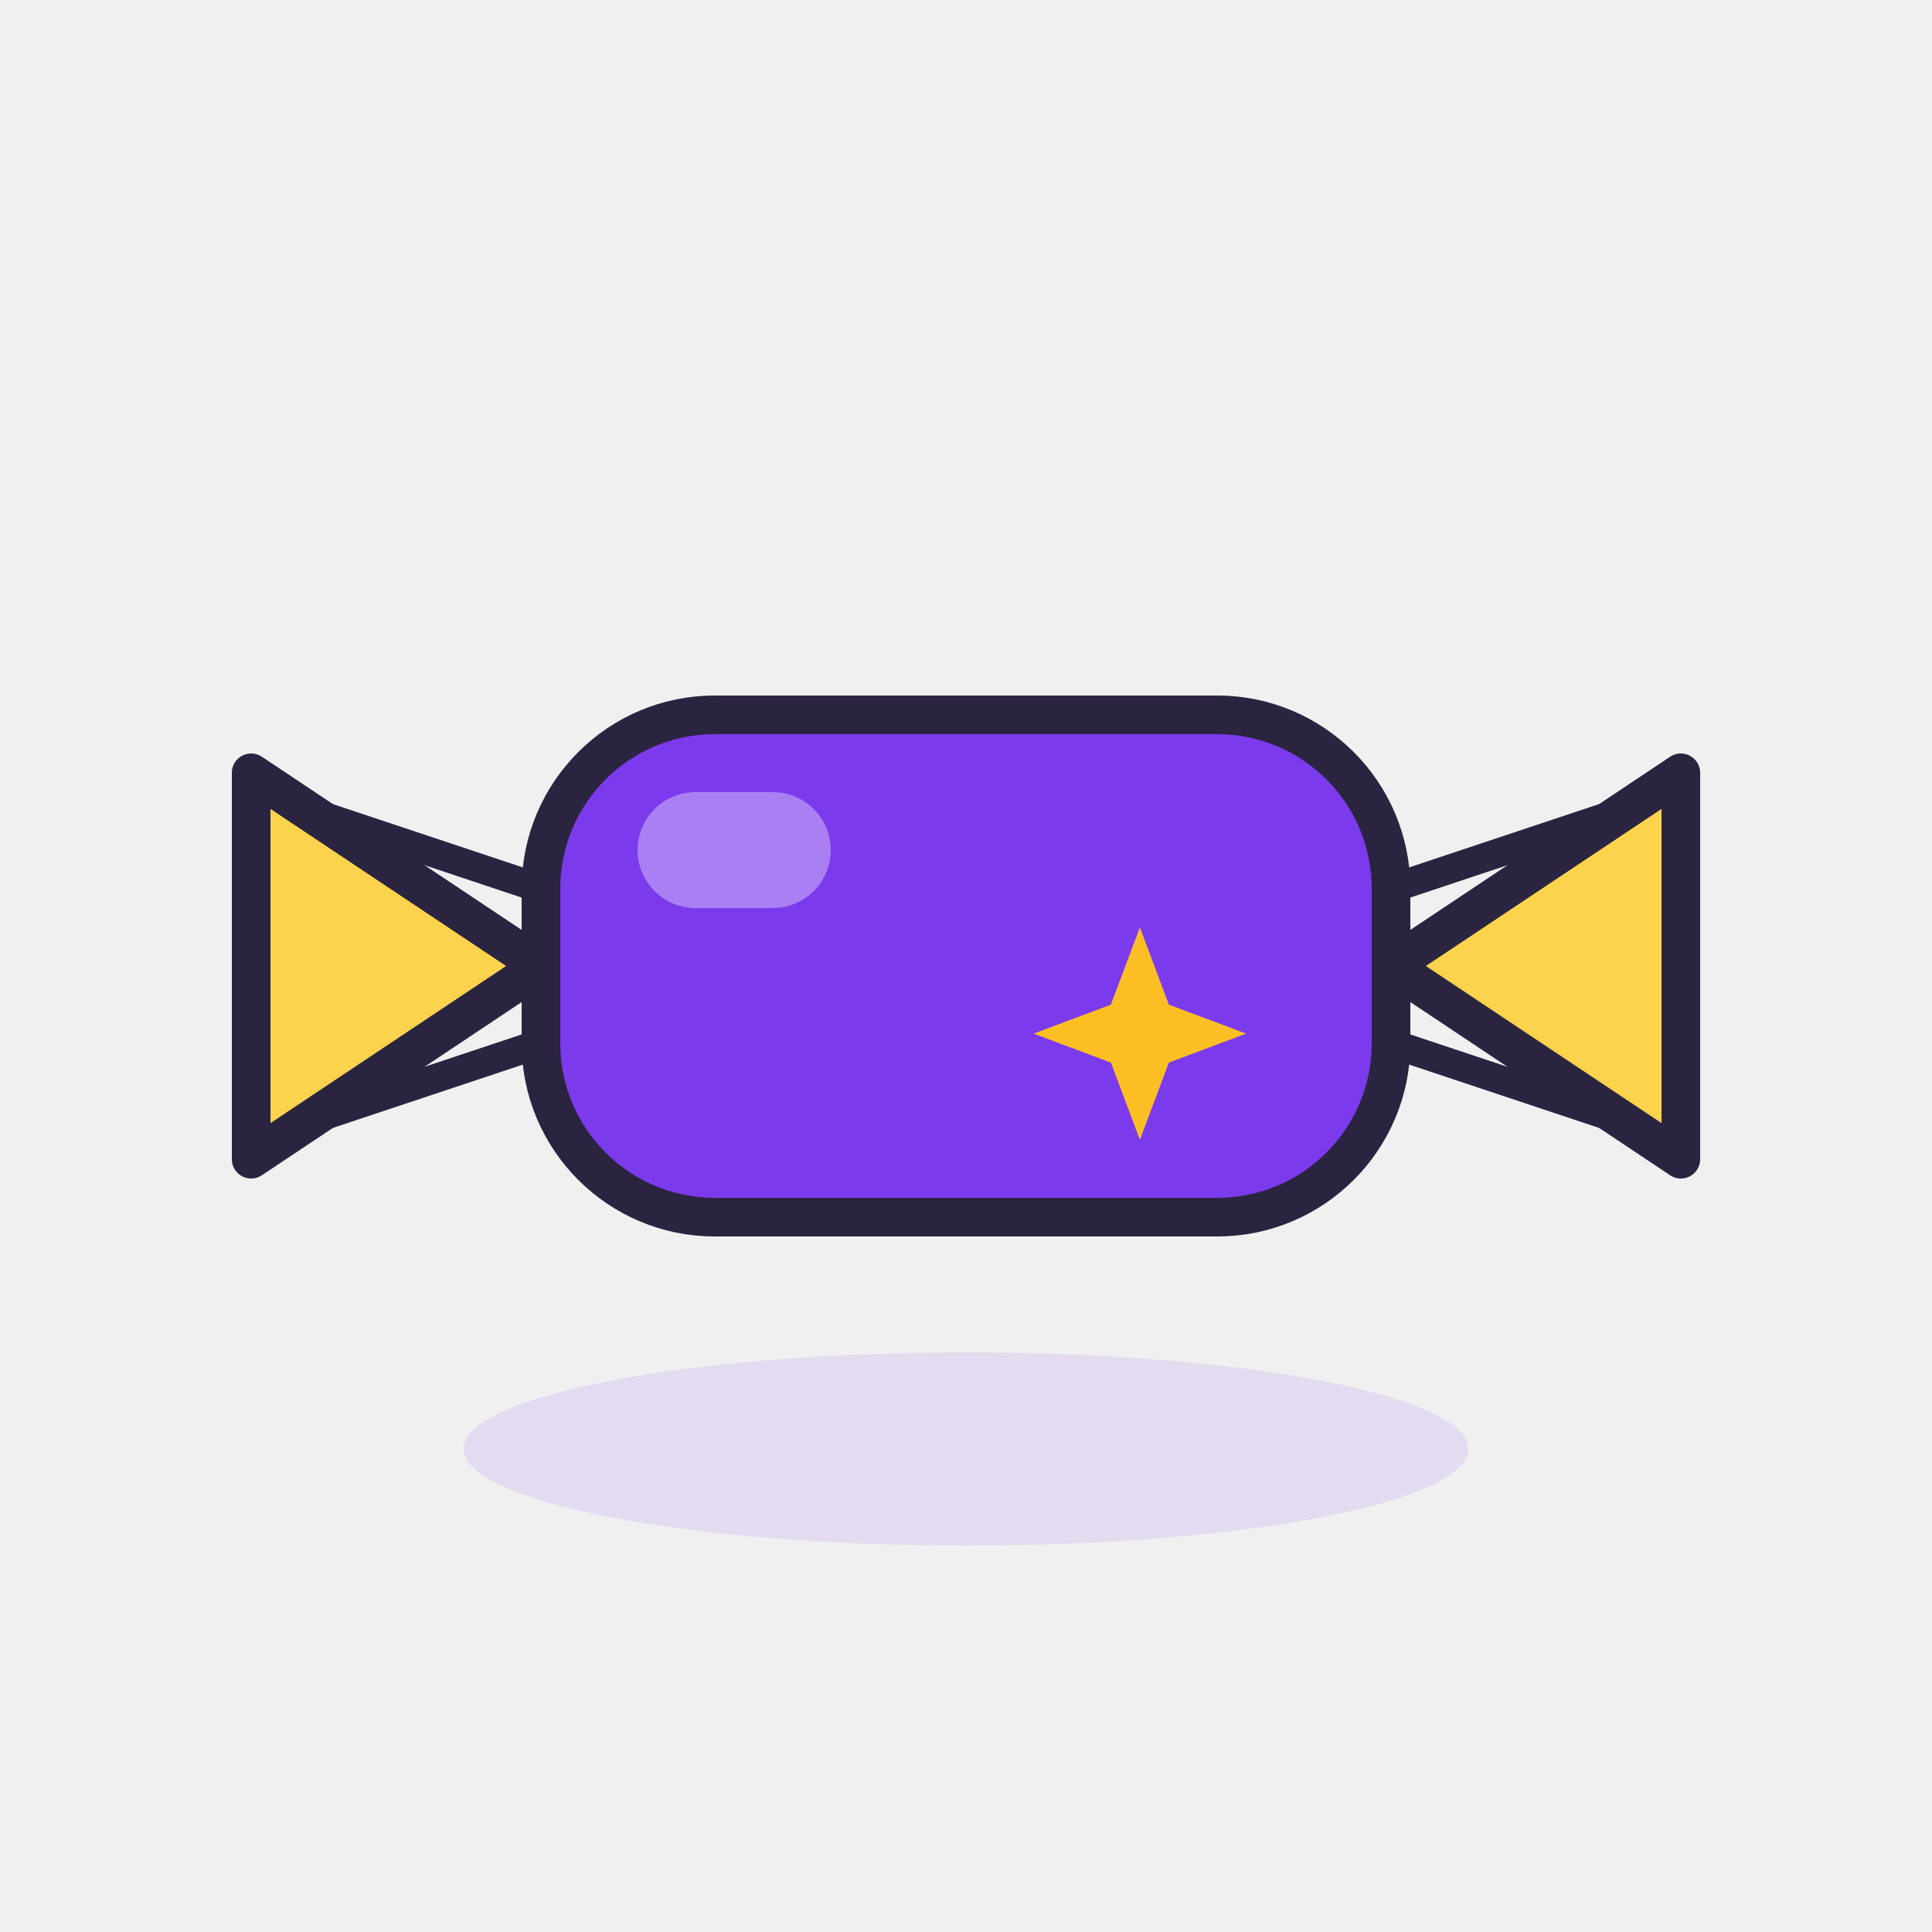
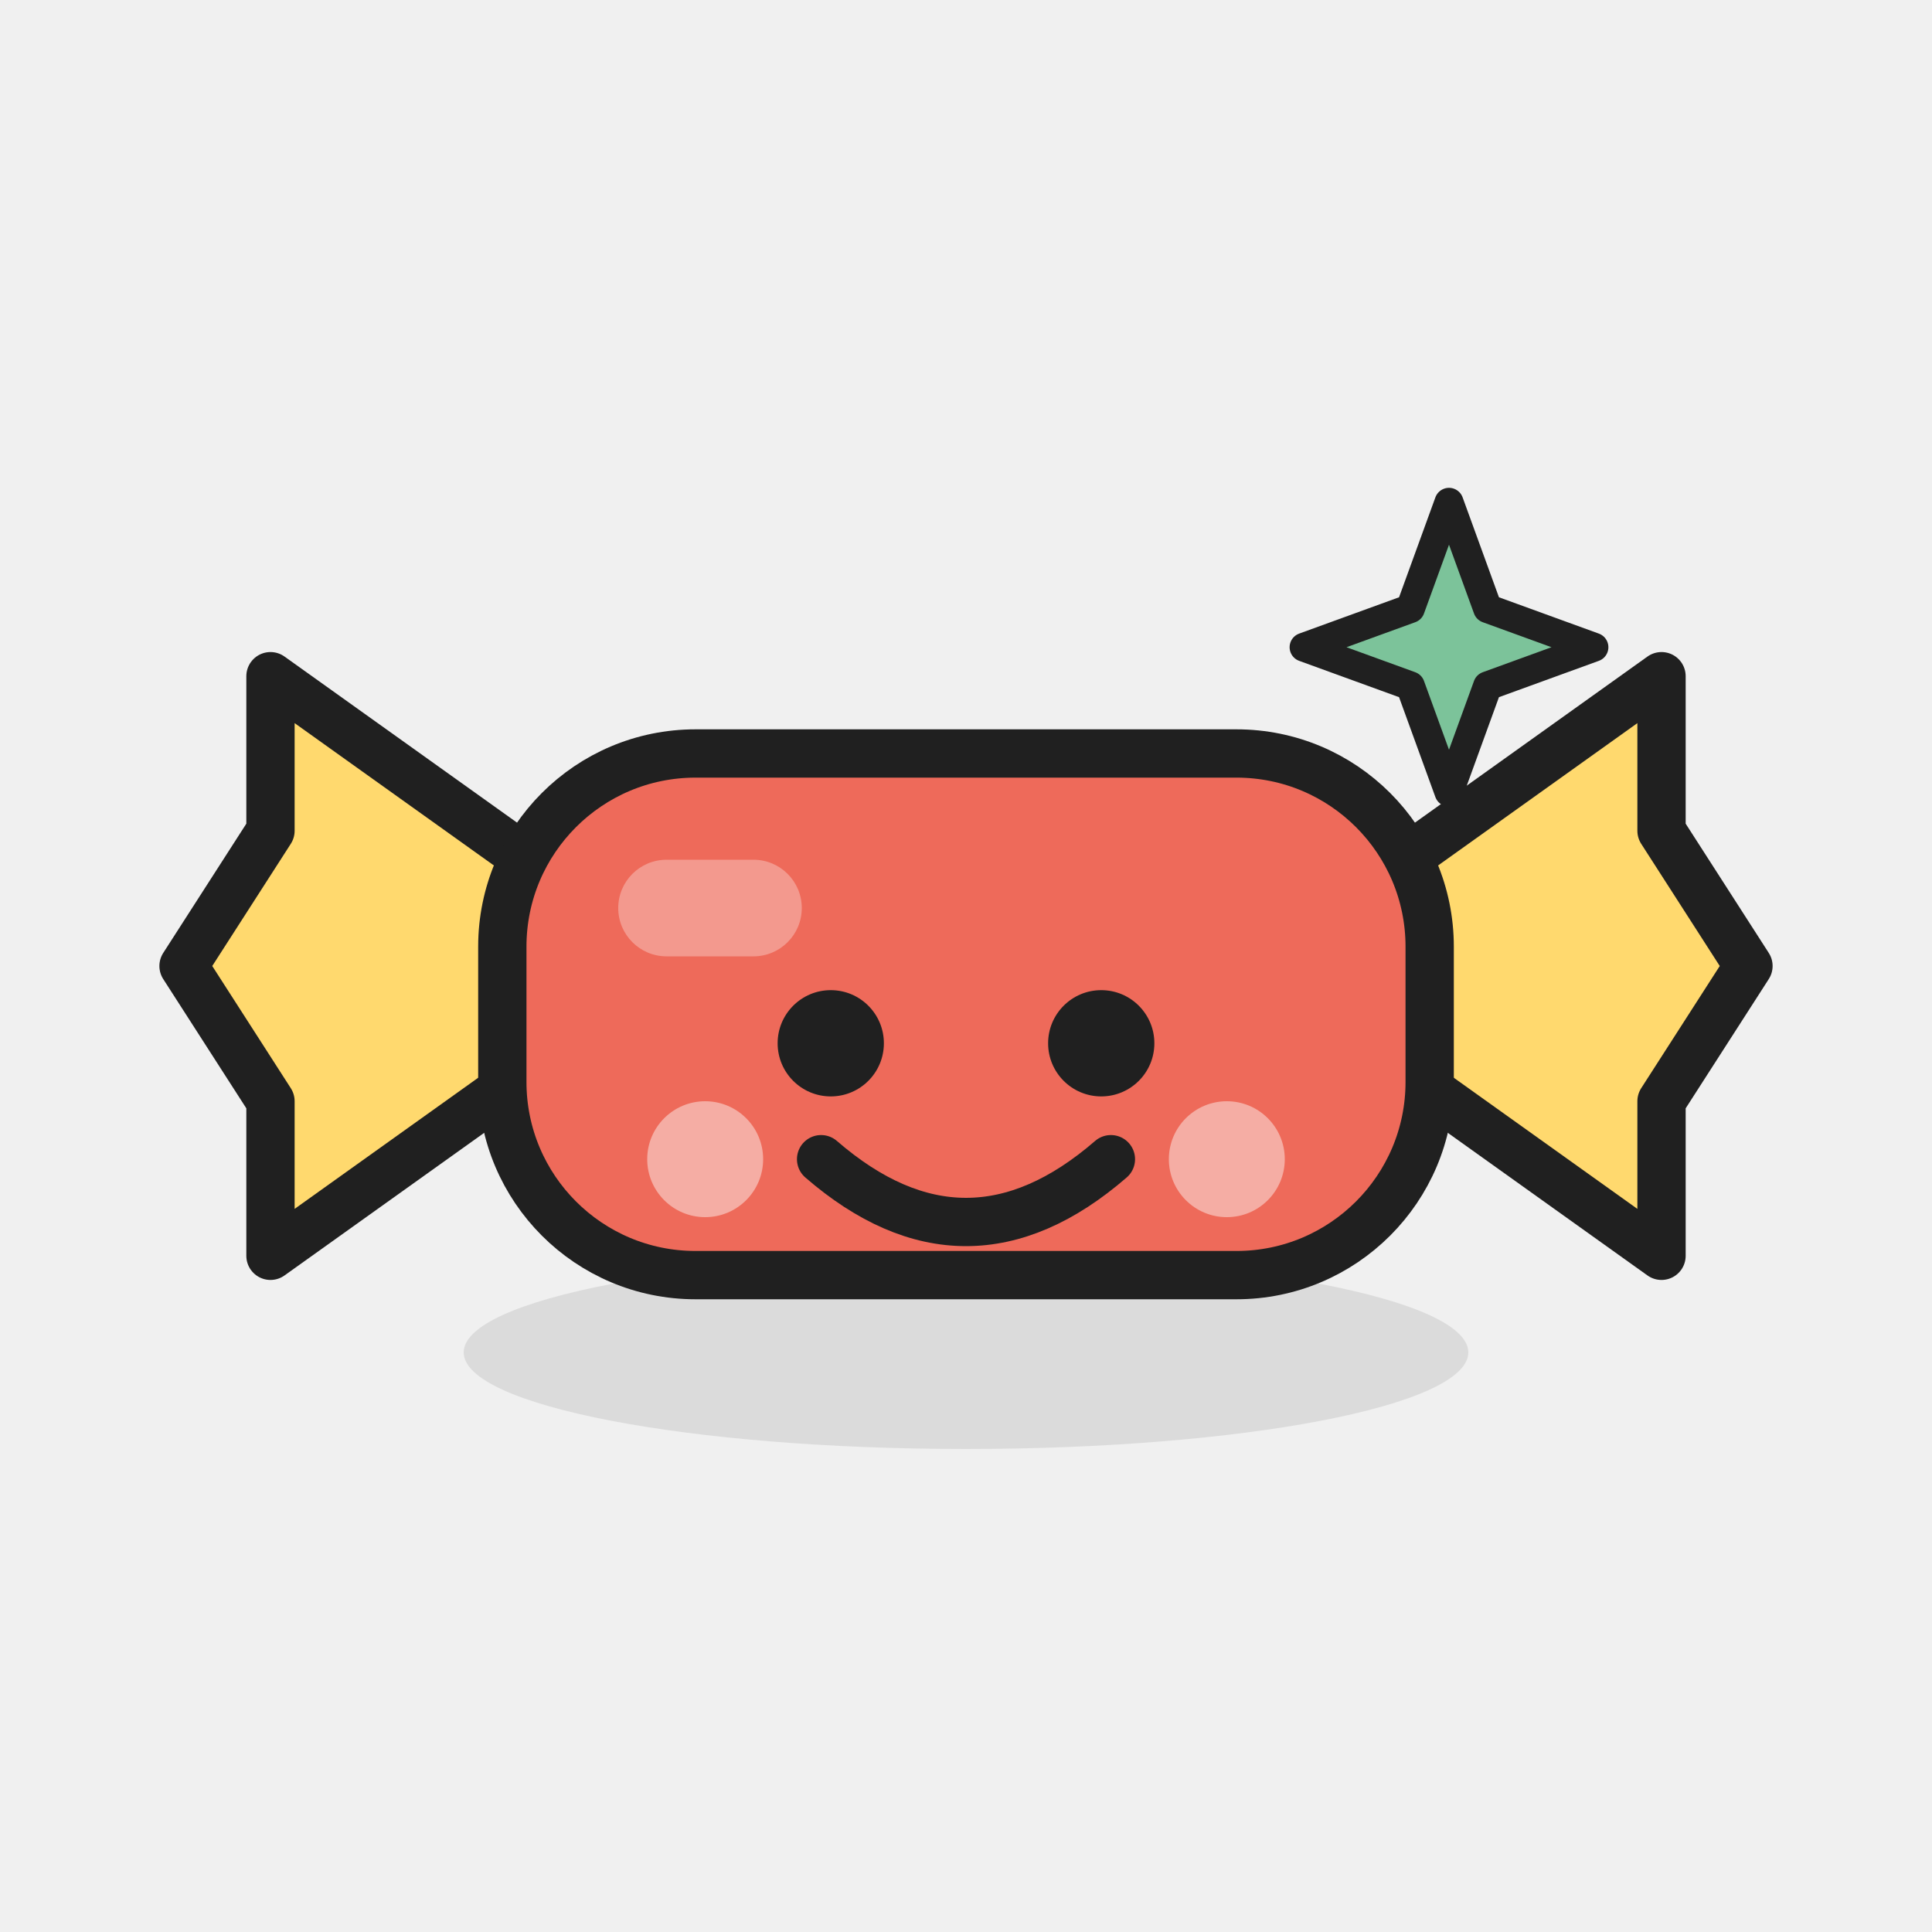
- <svg xmlns="http://www.w3.org/2000/svg" viewBox="0 0 200 200" fill="none">
-   <ellipse cx="100" cy="150" rx="52" ry="10" fill="#7c3aed" opacity="0.12" />
-   <path d="M56 100 l-30 -20 v40 z" fill="#fcd34d" stroke="#2b2440" stroke-width="4" stroke-linejoin="round" />
-   <path d="M144 100 l30 -20 v40 z" fill="#fcd34d" stroke="#2b2440" stroke-width="4" stroke-linejoin="round" />
-   <path d="M56 92 l-24 -8 M56 108 l-24 8 M144 92 l24 -8 M144 108 l24 8" stroke="#2b2440" stroke-width="3" stroke-linecap="round" />
-   <rect x="56" y="74" width="88" height="52" rx="18" fill="#7c3aed" stroke="#2b2440" stroke-width="4" />
-   <rect x="66" y="82" width="20" height="12" rx="6" fill="#fff" opacity="0.35" />
-   <path d="M118 96 l3 8 8 3 -8 3 -3 8 -3 -8 -8 -3 8 -3 z" fill="#fbbf24" />
+ <svg xmlns="http://www.w3.org/2000/svg" viewBox="0 0 200 200" fill="none" role="img" aria-label="A smiling toffee character">
+   <ellipse cx="100" cy="140" rx="52" ry="10" fill="#202020" opacity="0.1" />
+   <g fill="#ffd96e" stroke="#202020" stroke-width="5" stroke-linejoin="round">
+     <path d="M56 90 28 70v16l-9 14 9 14v16l28-20Z" />
+     <path d="m144 90 28-20v16l9 14-9 14v16l-28-20Z" />
+   </g>
+   <rect x="52" y="78" width="96" height="54" rx="20" fill="#ee6a5a" stroke="#202020" stroke-width="5" />
+   <rect x="64" y="89" width="19" height="10" rx="5" fill="#ffffff" opacity="0.32" />
+   <circle cx="86" cy="108" r="5.5" fill="#202020" />
+   <circle cx="114" cy="108" r="5.5" fill="#202020" />
+   <path d="M85 120q15 13 30 0" stroke="#202020" stroke-width="5" stroke-linecap="round" fill="none" />
+   <circle cx="73" cy="120" r="6" fill="#fadbd5" opacity="0.6" />
+   <circle cx="127" cy="120" r="6" fill="#fadbd5" opacity="0.6" />
+   <path d="m150 52 4 11 11 4-11 4-4 11-4-11-11-4 11-4Z" fill="#7cc39a" stroke="#202020" stroke-width="3" stroke-linejoin="round" />
</svg>
